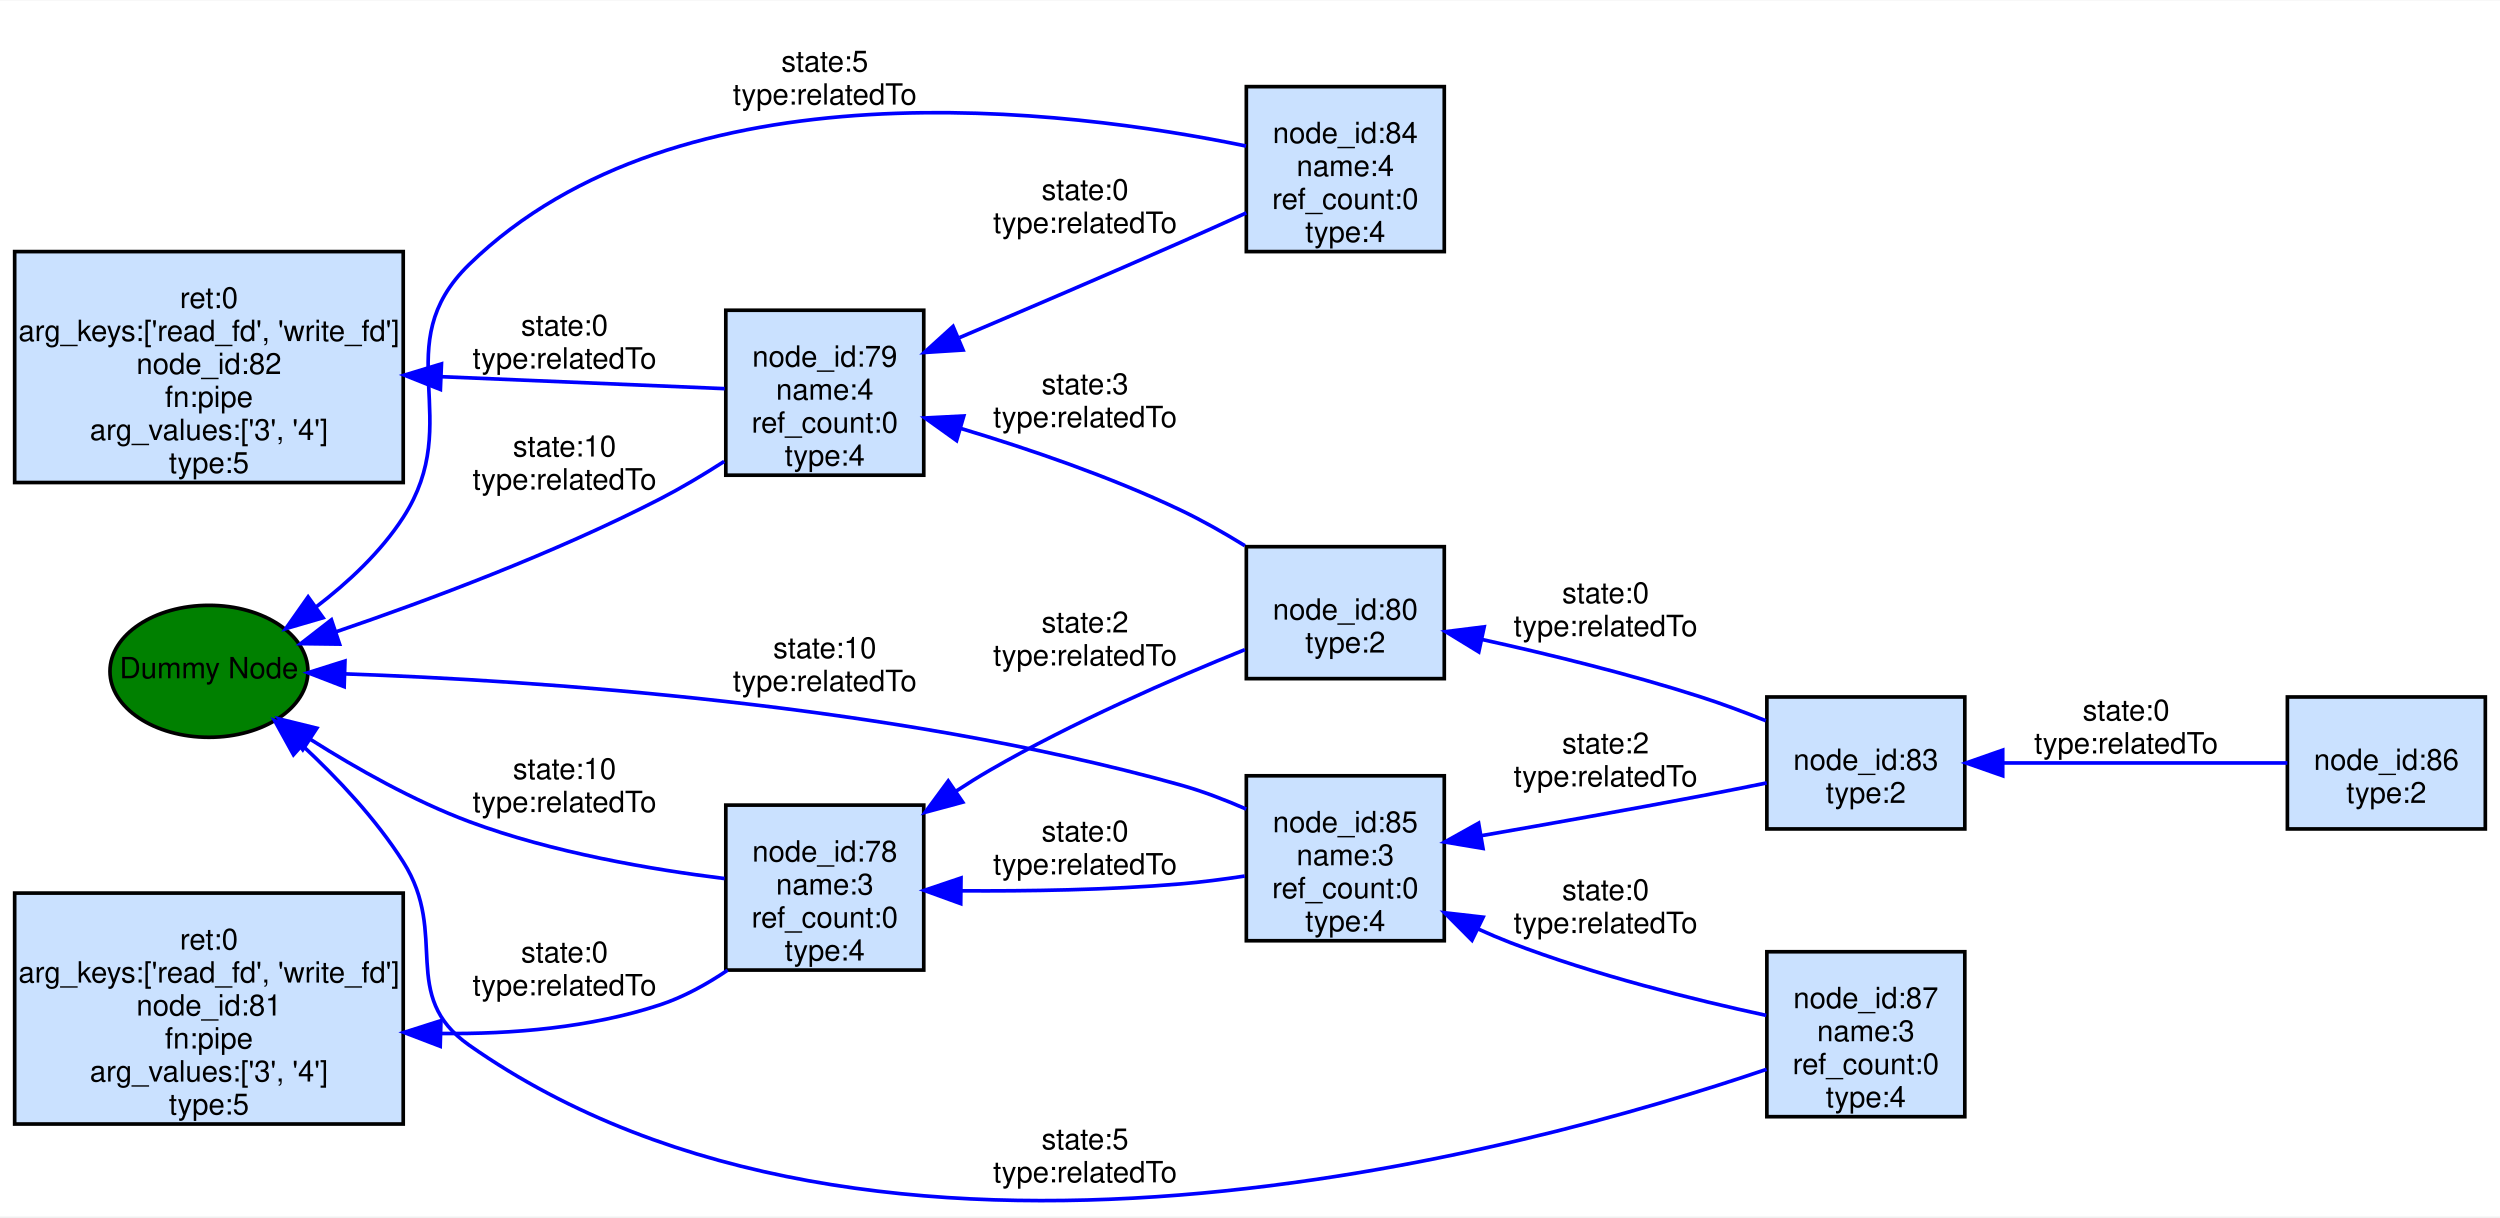
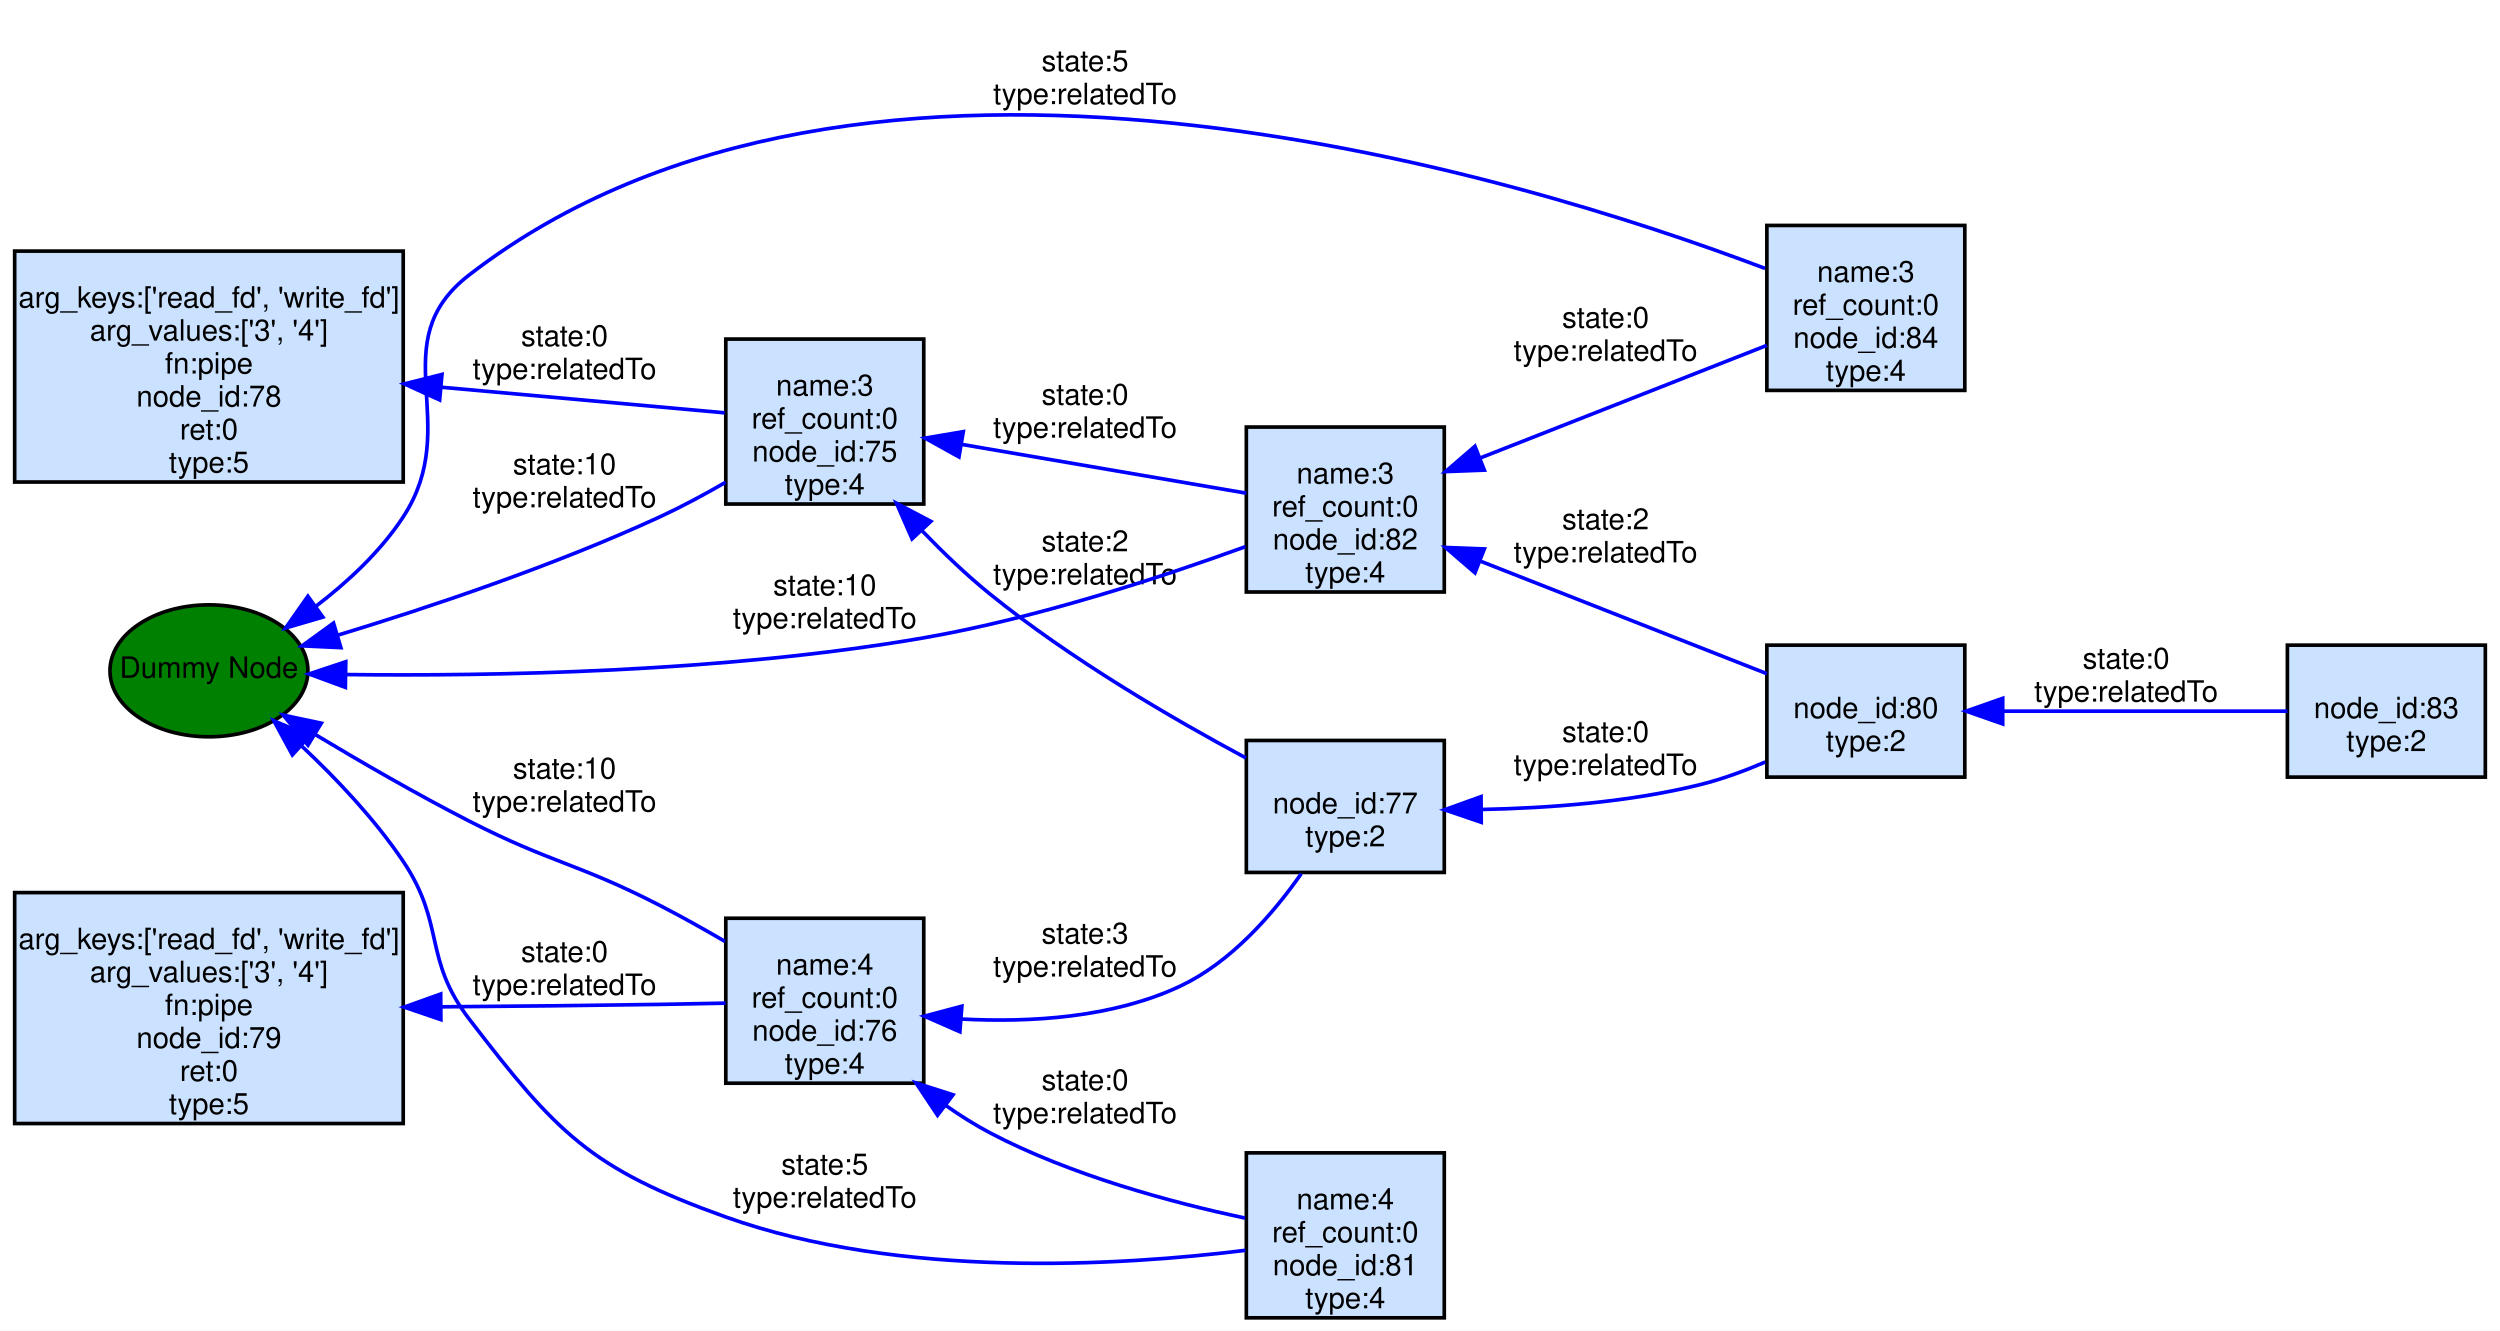
- <svg xmlns="http://www.w3.org/2000/svg" width="682pt" height="332pt" viewBox="0.00 0.00 682.00 331.73">
-   <g id="graph0" class="graph" transform="scale(1 1) rotate(0) translate(4 327.733)">
-     <polygon fill="white" stroke="none" points="-4,4 -4,-327.733 678,-327.733 678,4 -4,4" />
+ <svg xmlns="http://www.w3.org/2000/svg" width="682pt" height="363pt" viewBox="0.00 0.00 682.00 363.00">
+   <g id="graph0" class="graph" transform="scale(1 1) rotate(0) translate(4 359)">
+     <polygon fill="white" stroke="none" points="-4,4 -4,-359 678,-359 678,4 -4,4" />
    <g id="node1" class="node">
-       <polygon fill="#cae1ff" stroke="black" points="248,-108.233 194,-108.233 194,-63.233 248,-63.233 248,-108.233" />
-       <text text-anchor="middle" x="221" y="-92.833" font-family="Helvetica,sans-Serif" font-size="8.00">node_id:78</text>
-       <text text-anchor="middle" x="221" y="-83.833" font-family="Helvetica,sans-Serif" font-size="8.00">name:3</text>
-       <text text-anchor="middle" x="221" y="-74.833" font-family="Helvetica,sans-Serif" font-size="8.00">ref_count:0</text>
-       <text text-anchor="middle" x="221" y="-65.833" font-family="Helvetica,sans-Serif" font-size="8.00">type:4</text>
+       <polygon fill="#cae1ff" stroke="black" points="532,-183 478,-183 478,-147 532,-147 532,-183" />
+       <text text-anchor="middle" x="505" y="-163.1" font-family="Helvetica,sans-Serif" font-size="8.00">node_id:80</text>
+       <text text-anchor="middle" x="505" y="-154.1" font-family="Helvetica,sans-Serif" font-size="8.00">type:2</text>
    </g>
    <g id="node5" class="node">
-       <ellipse fill="green" stroke="black" cx="53" cy="-144.733" rx="27" ry="18" />
-       <text text-anchor="middle" x="53" y="-142.833" font-family="Helvetica,sans-Serif" font-size="8.00">Dummy Node</text>
+       <polygon fill="#cae1ff" stroke="black" points="390,-157 336,-157 336,-121 390,-121 390,-157" />
+       <text text-anchor="middle" x="363" y="-137.1" font-family="Helvetica,sans-Serif" font-size="8.00">node_id:77</text>
+       <text text-anchor="middle" x="363" y="-128.1" font-family="Helvetica,sans-Serif" font-size="8.00">type:2</text>
+     </g>
+     <g id="edge5" class="edge">
+       <path fill="none" stroke="blue" d="M477.568,-151.123C471.907,-148.685 465.862,-146.463 460,-145 440.632,-140.167 418.419,-138.54 400.242,-138.178" />
+       <polygon fill="blue" stroke="blue" points="400.086,-134.676 390.058,-138.096 400.03,-141.676 400.086,-134.676" />
+       <text text-anchor="middle" x="434" y="-156.6" font-family="Helvetica,sans-Serif" font-size="8.00">state:0</text>
+       <text text-anchor="middle" x="434" y="-147.6" font-family="Helvetica,sans-Serif" font-size="8.00">type:relatedTo</text>
+     </g>
+     <g id="node9" class="node">
+       <polygon fill="#cae1ff" stroke="black" points="390,-242.5 336,-242.5 336,-197.5 390,-197.5 390,-242.5" />
+       <text text-anchor="middle" x="363" y="-227.1" font-family="Helvetica,sans-Serif" font-size="8.00">name:3</text>
+       <text text-anchor="middle" x="363" y="-218.1" font-family="Helvetica,sans-Serif" font-size="8.00">ref_count:0</text>
+       <text text-anchor="middle" x="363" y="-209.1" font-family="Helvetica,sans-Serif" font-size="8.00">node_id:82</text>
+       <text text-anchor="middle" x="363" y="-200.1" font-family="Helvetica,sans-Serif" font-size="8.00">type:4</text>
+     </g>
+     <g id="edge7" class="edge">
+       <path fill="none" stroke="blue" d="M477.995,-175.216C456.033,-183.844 424.354,-196.289 399.963,-205.872" />
+       <polygon fill="blue" stroke="blue" points="398.368,-202.738 390.341,-209.652 400.928,-209.253 398.368,-202.738" />
+       <text text-anchor="middle" x="434" y="-214.6" font-family="Helvetica,sans-Serif" font-size="8.00">state:2</text>
+       <text text-anchor="middle" x="434" y="-205.6" font-family="Helvetica,sans-Serif" font-size="8.00">type:relatedTo</text>
+     </g>
+     <g id="node2" class="node">
+       <polygon fill="#cae1ff" stroke="black" points="532,-297.5 478,-297.5 478,-252.5 532,-252.5 532,-297.5" />
+       <text text-anchor="middle" x="505" y="-282.1" font-family="Helvetica,sans-Serif" font-size="8.00">name:3</text>
+       <text text-anchor="middle" x="505" y="-273.1" font-family="Helvetica,sans-Serif" font-size="8.00">ref_count:0</text>
+       <text text-anchor="middle" x="505" y="-264.1" font-family="Helvetica,sans-Serif" font-size="8.00">node_id:84</text>
+       <text text-anchor="middle" x="505" y="-255.1" font-family="Helvetica,sans-Serif" font-size="8.00">type:4</text>
+     </g>
+     <g id="node4" class="node">
+       <ellipse fill="green" stroke="black" cx="53" cy="-176" rx="27" ry="18" />
+       <text text-anchor="middle" x="53" y="-174.1" font-family="Helvetica,sans-Serif" font-size="8.00">Dummy Node</text>
+     </g>
+     <g id="edge4" class="edge">
+       <path fill="none" stroke="blue" d="M477.513,-285.774C410.337,-311.172 231.074,-366.681 124,-284 99.935,-265.417 122.632,-243.452 106,-218 99.842,-208.577 90.885,-200.265 82.135,-193.575" />
+       <polygon fill="blue" stroke="blue" points="84.072,-190.657 73.906,-187.674 79.993,-196.346 84.072,-190.657" />
+       <text text-anchor="middle" x="292" y="-339.6" font-family="Helvetica,sans-Serif" font-size="8.00">state:5</text>
+       <text text-anchor="middle" x="292" y="-330.6" font-family="Helvetica,sans-Serif" font-size="8.00">type:relatedTo</text>
+     </g>
+     <g id="edge1" class="edge">
+       <path fill="none" stroke="blue" d="M477.995,-264.784C456.033,-256.156 424.354,-243.711 399.963,-234.128" />
+       <polygon fill="blue" stroke="blue" points="400.928,-230.747 390.341,-230.348 398.368,-237.262 400.928,-230.747" />
+       <text text-anchor="middle" x="434" y="-269.6" font-family="Helvetica,sans-Serif" font-size="8.00">state:0</text>
+       <text text-anchor="middle" x="434" y="-260.6" font-family="Helvetica,sans-Serif" font-size="8.00">type:relatedTo</text>
+     </g>
+     <g id="node3" class="node">
+       <polygon fill="#cae1ff" stroke="black" points="674,-183 620,-183 620,-147 674,-147 674,-183" />
+       <text text-anchor="middle" x="647" y="-163.1" font-family="Helvetica,sans-Serif" font-size="8.00">node_id:83</text>
+       <text text-anchor="middle" x="647" y="-154.1" font-family="Helvetica,sans-Serif" font-size="8.00">type:2</text>
+     </g>
+     <g id="edge6" class="edge">
+       <path fill="none" stroke="blue" d="M619.995,-165C598.228,-165 566.917,-165 542.615,-165" />
+       <polygon fill="blue" stroke="blue" points="542.341,-161.5 532.341,-165 542.341,-168.5 542.341,-161.5" />
+       <text text-anchor="middle" x="576" y="-176.6" font-family="Helvetica,sans-Serif" font-size="8.00">state:0</text>
+       <text text-anchor="middle" x="576" y="-167.6" font-family="Helvetica,sans-Serif" font-size="8.00">type:relatedTo</text>
+     </g>
+     <g id="node7" class="node">
+       <polygon fill="#cae1ff" stroke="black" points="248,-266.5 194,-266.5 194,-221.5 248,-221.5 248,-266.5" />
+       <text text-anchor="middle" x="221" y="-251.1" font-family="Helvetica,sans-Serif" font-size="8.00">name:3</text>
+       <text text-anchor="middle" x="221" y="-242.1" font-family="Helvetica,sans-Serif" font-size="8.00">ref_count:0</text>
+       <text text-anchor="middle" x="221" y="-233.1" font-family="Helvetica,sans-Serif" font-size="8.00">node_id:75</text>
+       <text text-anchor="middle" x="221" y="-224.1" font-family="Helvetica,sans-Serif" font-size="8.00">type:4</text>
+     </g>
+     <g id="edge12" class="edge">
+       <path fill="none" stroke="blue" d="M335.88,-152.232C315.823,-162.979 287.938,-179.226 266,-197 259.649,-202.145 253.337,-208.186 247.558,-214.191" />
+       <polygon fill="blue" stroke="blue" points="244.813,-212.003 240.562,-221.707 249.937,-216.772 244.813,-212.003" />
+       <text text-anchor="middle" x="292" y="-208.6" font-family="Helvetica,sans-Serif" font-size="8.00">state:2</text>
+       <text text-anchor="middle" x="292" y="-199.6" font-family="Helvetica,sans-Serif" font-size="8.00">type:relatedTo</text>
+     </g>
+     <g id="node8" class="node">
+       <polygon fill="#cae1ff" stroke="black" points="248,-108.5 194,-108.5 194,-63.5 248,-63.5 248,-108.5" />
+       <text text-anchor="middle" x="221" y="-93.1" font-family="Helvetica,sans-Serif" font-size="8.00">name:4</text>
+       <text text-anchor="middle" x="221" y="-84.1" font-family="Helvetica,sans-Serif" font-size="8.00">ref_count:0</text>
+       <text text-anchor="middle" x="221" y="-75.1" font-family="Helvetica,sans-Serif" font-size="8.00">node_id:76</text>
+       <text text-anchor="middle" x="221" y="-66.1" font-family="Helvetica,sans-Serif" font-size="8.00">type:4</text>
+     </g>
+     <g id="edge14" class="edge">
+       <path fill="none" stroke="blue" d="M350.988,-120.671C343.265,-109.65 331.859,-96.531 318,-90 299.624,-81.341 277.008,-80.014 258.343,-81.004" />
+       <polygon fill="blue" stroke="blue" points="257.855,-77.531 248.153,-81.789 258.392,-84.511 257.855,-77.531" />
+       <text text-anchor="middle" x="292" y="-101.6" font-family="Helvetica,sans-Serif" font-size="8.00">state:3</text>
+       <text text-anchor="middle" x="292" y="-92.6" font-family="Helvetica,sans-Serif" font-size="8.00">type:relatedTo</text>
+     </g>
+     <g id="node6" class="node">
+       <polygon fill="#cae1ff" stroke="black" points="390,-44.5 336,-44.5 336,0.5 390,0.5 390,-44.5" />
+       <text text-anchor="middle" x="363" y="-29.1" font-family="Helvetica,sans-Serif" font-size="8.00">name:4</text>
+       <text text-anchor="middle" x="363" y="-20.1" font-family="Helvetica,sans-Serif" font-size="8.00">ref_count:0</text>
+       <text text-anchor="middle" x="363" y="-11.1" font-family="Helvetica,sans-Serif" font-size="8.00">node_id:81</text>
+       <text text-anchor="middle" x="363" y="-2.1" font-family="Helvetica,sans-Serif" font-size="8.00">type:4</text>
+     </g>
+     <g id="edge13" class="edge">
+       <path fill="none" stroke="blue" d="M335.755,-17.912C301.892,-13.717 241.671,-9.954 194,-27 157.002,-40.23 147.938,-49.841 124,-81 111.378,-97.429 117.543,-106.795 106,-124 98.331,-135.431 87.899,-146.456 78.391,-155.39" />
+       <polygon fill="blue" stroke="blue" points="75.757,-153.055 70.703,-162.366 80.461,-158.239 75.757,-153.055" />
+       <text text-anchor="middle" x="221" y="-38.6" font-family="Helvetica,sans-Serif" font-size="8.00">state:5</text>
+       <text text-anchor="middle" x="221" y="-29.6" font-family="Helvetica,sans-Serif" font-size="8.00">type:relatedTo</text>
+     </g>
+     <g id="edge8" class="edge">
+       <path fill="none" stroke="blue" d="M335.655,-26.699C315.73,-30.947 288.12,-38.35 266,-50 261.961,-52.127 257.945,-54.661 254.076,-57.385" />
+       <polygon fill="blue" stroke="blue" points="251.76,-54.748 245.889,-63.567 255.978,-60.334 251.76,-54.748" />
+       <text text-anchor="middle" x="292" y="-61.6" font-family="Helvetica,sans-Serif" font-size="8.00">state:0</text>
+       <text text-anchor="middle" x="292" y="-52.6" font-family="Helvetica,sans-Serif" font-size="8.00">type:relatedTo</text>
+     </g>
+     <g id="edge9" class="edge">
+       <path fill="none" stroke="blue" d="M193.943,-227.436C188.152,-224.087 181.961,-220.753 176,-218 147.223,-204.71 112.984,-193.28 88.114,-185.714" />
+       <polygon fill="blue" stroke="blue" points="88.99,-182.323 78.406,-182.812 86.985,-189.03 88.99,-182.323" />
+       <text text-anchor="middle" x="150" y="-229.6" font-family="Helvetica,sans-Serif" font-size="8.00">state:10</text>
+       <text text-anchor="middle" x="150" y="-220.6" font-family="Helvetica,sans-Serif" font-size="8.00">type:relatedTo</text>
+     </g>
+     <g id="node11" class="node">
+       <polygon fill="#cae1ff" stroke="black" points="106,-290.5 7.10543e-15,-290.5 7.10543e-15,-227.5 106,-227.5 106,-290.5" />
+       <text text-anchor="middle" x="53" y="-275.1" font-family="Helvetica,sans-Serif" font-size="8.00">arg_keys:['read_fd', 'write_fd']</text>
+       <text text-anchor="middle" x="53" y="-266.1" font-family="Helvetica,sans-Serif" font-size="8.00">arg_values:['3', '4']</text>
+       <text text-anchor="middle" x="53" y="-257.1" font-family="Helvetica,sans-Serif" font-size="8.00">fn:pipe</text>
+       <text text-anchor="middle" x="53" y="-248.1" font-family="Helvetica,sans-Serif" font-size="8.00">node_id:78</text>
+       <text text-anchor="middle" x="53" y="-239.1" font-family="Helvetica,sans-Serif" font-size="8.00">ret:0</text>
+       <text text-anchor="middle" x="53" y="-230.1" font-family="Helvetica,sans-Serif" font-size="8.00">type:5</text>
+     </g>
+     <g id="edge10" class="edge">
+       <path fill="none" stroke="blue" d="M193.697,-246.377C172.944,-248.252 143.134,-250.946 116.376,-253.364" />
+       <polygon fill="blue" stroke="blue" points="115.94,-249.889 106.296,-254.274 116.57,-256.86 115.94,-249.889" />
+       <text text-anchor="middle" x="150" y="-264.6" font-family="Helvetica,sans-Serif" font-size="8.00">state:0</text>
+       <text text-anchor="middle" x="150" y="-255.6" font-family="Helvetica,sans-Serif" font-size="8.00">type:relatedTo</text>
+     </g>
+     <g id="edge11" class="edge">
+       <path fill="none" stroke="blue" d="M193.757,-102.185C187.979,-105.557 181.839,-108.997 176,-112 153.528,-123.559 146.495,-123.484 124,-135 109.877,-142.23 94.628,-151.037 81.979,-158.632" />
+       <polygon fill="blue" stroke="blue" points="80.016,-155.729 73.281,-163.909 83.647,-161.714 80.016,-155.729" />
+       <text text-anchor="middle" x="150" y="-146.6" font-family="Helvetica,sans-Serif" font-size="8.00">state:10</text>
+       <text text-anchor="middle" x="150" y="-137.6" font-family="Helvetica,sans-Serif" font-size="8.00">type:relatedTo</text>
+     </g>
+     <g id="node10" class="node">
+       <polygon fill="#cae1ff" stroke="black" points="106,-115.5 7.10543e-15,-115.5 7.10543e-15,-52.5 106,-52.5 106,-115.5" />
+       <text text-anchor="middle" x="53" y="-100.1" font-family="Helvetica,sans-Serif" font-size="8.00">arg_keys:['read_fd', 'write_fd']</text>
+       <text text-anchor="middle" x="53" y="-91.1" font-family="Helvetica,sans-Serif" font-size="8.00">arg_values:['3', '4']</text>
+       <text text-anchor="middle" x="53" y="-82.1" font-family="Helvetica,sans-Serif" font-size="8.00">fn:pipe</text>
+       <text text-anchor="middle" x="53" y="-73.1" font-family="Helvetica,sans-Serif" font-size="8.00">node_id:79</text>
+       <text text-anchor="middle" x="53" y="-64.1" font-family="Helvetica,sans-Serif" font-size="8.00">ret:0</text>
+       <text text-anchor="middle" x="53" y="-55.1" font-family="Helvetica,sans-Serif" font-size="8.00">type:5</text>
    </g>
    <g id="edge3" class="edge">
-       <path fill="none" stroke="blue" d="M193.676,-88.197C174.007,-90.624 146.715,-95.246 124,-103.733 108.925,-109.366 93.361,-118.139 80.749,-126.126" />
-       <polygon fill="blue" stroke="blue" points="78.597,-123.351 72.136,-131.748 82.423,-129.213 78.597,-123.351" />
-       <text text-anchor="middle" x="150" y="-115.333" font-family="Helvetica,sans-Serif" font-size="8.00">state:10</text>
-       <text text-anchor="middle" x="150" y="-106.333" font-family="Helvetica,sans-Serif" font-size="8.00">type:relatedTo</text>
+       <path fill="none" stroke="blue" d="M193.943,-85.345C188.043,-85.214 181.806,-85.09 176,-85 156.612,-84.7 135.488,-84.487 116.351,-84.337" />
+       <polygon fill="blue" stroke="blue" points="116.272,-80.836 106.246,-84.262 116.22,-87.836 116.272,-80.836" />
+       <text text-anchor="middle" x="150" y="-96.6" font-family="Helvetica,sans-Serif" font-size="8.00">state:0</text>
+       <text text-anchor="middle" x="150" y="-87.6" font-family="Helvetica,sans-Serif" font-size="8.00">type:relatedTo</text>
    </g>
-     <g id="node10" class="node">
-       <polygon fill="#cae1ff" stroke="black" points="106,-84.233 7.10543e-15,-84.233 7.10543e-15,-21.233 106,-21.233 106,-84.233" />
-       <text text-anchor="middle" x="53" y="-68.833" font-family="Helvetica,sans-Serif" font-size="8.00">ret:0</text>
-       <text text-anchor="middle" x="53" y="-59.833" font-family="Helvetica,sans-Serif" font-size="8.00">arg_keys:['read_fd', 'write_fd']</text>
-       <text text-anchor="middle" x="53" y="-50.833" font-family="Helvetica,sans-Serif" font-size="8.00">node_id:81</text>
-       <text text-anchor="middle" x="53" y="-41.833" font-family="Helvetica,sans-Serif" font-size="8.00">fn:pipe</text>
-       <text text-anchor="middle" x="53" y="-32.833" font-family="Helvetica,sans-Serif" font-size="8.00">arg_values:['3', '4']</text>
-       <text text-anchor="middle" x="53" y="-23.833" font-family="Helvetica,sans-Serif" font-size="8.00">type:5</text>
-     </g>
-     <g id="edge13" class="edge">
-       <path fill="none" stroke="blue" d="M194.493,-63.203C188.765,-59.326 182.459,-55.863 176,-53.733 157.157,-47.52 135.769,-45.72 116.222,-45.935" />
-       <polygon fill="blue" stroke="blue" points="116.088,-42.438 106.191,-46.219 116.286,-49.435 116.088,-42.438" />
-       <text text-anchor="middle" x="150" y="-65.333" font-family="Helvetica,sans-Serif" font-size="8.00">state:0</text>
-       <text text-anchor="middle" x="150" y="-56.333" font-family="Helvetica,sans-Serif" font-size="8.00">type:relatedTo</text>
-     </g>
-     <g id="node2" class="node">
-       <polygon fill="#cae1ff" stroke="black" points="390,-178.733 336,-178.733 336,-142.733 390,-142.733 390,-178.733" />
-       <text text-anchor="middle" x="363" y="-158.833" font-family="Helvetica,sans-Serif" font-size="8.00">node_id:80</text>
-       <text text-anchor="middle" x="363" y="-149.833" font-family="Helvetica,sans-Serif" font-size="8.00">type:2</text>
-     </g>
-     <g id="edge4" class="edge">
-       <path fill="none" stroke="blue" d="M335.608,-150.645C315.905,-142.705 288.598,-130.821 266,-117.733 262.966,-115.976 259.886,-114.055 256.838,-112.055" />
-       <polygon fill="blue" stroke="blue" points="258.626,-109.038 248.396,-106.281 254.674,-114.816 258.626,-109.038" />
-       <text text-anchor="middle" x="292" y="-155.333" font-family="Helvetica,sans-Serif" font-size="8.00">state:2</text>
-       <text text-anchor="middle" x="292" y="-146.333" font-family="Helvetica,sans-Serif" font-size="8.00">type:relatedTo</text>
-     </g>
-     <g id="node3" class="node">
-       <polygon fill="#cae1ff" stroke="black" points="248,-243.233 194,-243.233 194,-198.233 248,-198.233 248,-243.233" />
-       <text text-anchor="middle" x="221" y="-227.833" font-family="Helvetica,sans-Serif" font-size="8.00">node_id:79</text>
-       <text text-anchor="middle" x="221" y="-218.833" font-family="Helvetica,sans-Serif" font-size="8.00">name:4</text>
-       <text text-anchor="middle" x="221" y="-209.833" font-family="Helvetica,sans-Serif" font-size="8.00">ref_count:0</text>
-       <text text-anchor="middle" x="221" y="-200.833" font-family="Helvetica,sans-Serif" font-size="8.00">type:4</text>
-     </g>
-     <g id="edge8" class="edge">
-       <path fill="none" stroke="blue" d="M335.606,-178.992C329.942,-182.491 323.886,-185.931 318,-188.733 298.86,-197.843 276.437,-205.474 258.077,-210.997" />
-       <polygon fill="blue" stroke="blue" points="256.957,-207.677 248.342,-213.844 258.922,-214.396 256.957,-207.677" />
-       <text text-anchor="middle" x="292" y="-220.333" font-family="Helvetica,sans-Serif" font-size="8.00">state:3</text>
-       <text text-anchor="middle" x="292" y="-211.333" font-family="Helvetica,sans-Serif" font-size="8.00">type:relatedTo</text>
-     </g>
-     <g id="edge5" class="edge">
-       <path fill="none" stroke="blue" d="M193.561,-201.996C187.9,-198.36 181.857,-194.747 176,-191.733 147.263,-176.946 112.753,-164.069 87.781,-155.551" />
-       <polygon fill="blue" stroke="blue" points="88.636,-152.146 78.042,-152.285 86.41,-158.783 88.636,-152.146" />
-       <text text-anchor="middle" x="150" y="-203.333" font-family="Helvetica,sans-Serif" font-size="8.00">state:10</text>
-       <text text-anchor="middle" x="150" y="-194.333" font-family="Helvetica,sans-Serif" font-size="8.00">type:relatedTo</text>
-     </g>
-     <g id="node7" class="node">
-       <polygon fill="#cae1ff" stroke="black" points="106,-259.233 7.10543e-15,-259.233 7.10543e-15,-196.233 106,-196.233 106,-259.233" />
-       <text text-anchor="middle" x="53" y="-243.833" font-family="Helvetica,sans-Serif" font-size="8.00">ret:0</text>
-       <text text-anchor="middle" x="53" y="-234.833" font-family="Helvetica,sans-Serif" font-size="8.00">arg_keys:['read_fd', 'write_fd']</text>
-       <text text-anchor="middle" x="53" y="-225.833" font-family="Helvetica,sans-Serif" font-size="8.00">node_id:82</text>
-       <text text-anchor="middle" x="53" y="-216.833" font-family="Helvetica,sans-Serif" font-size="8.00">fn:pipe</text>
-       <text text-anchor="middle" x="53" y="-207.833" font-family="Helvetica,sans-Serif" font-size="8.00">arg_values:['3', '4']</text>
-       <text text-anchor="middle" x="53" y="-198.833" font-family="Helvetica,sans-Serif" font-size="8.00">type:5</text>
+     <g id="edge15" class="edge">
+       <path fill="none" stroke="blue" d="M335.742,-209.868C312.928,-201.569 278.8,-190.354 248,-185 193.685,-175.558 129.611,-174.506 90.402,-174.978" />
+       <polygon fill="blue" stroke="blue" points="90.214,-171.48 80.271,-175.141 90.326,-178.48 90.214,-171.48" />
+       <text text-anchor="middle" x="221" y="-196.6" font-family="Helvetica,sans-Serif" font-size="8.00">state:10</text>
+       <text text-anchor="middle" x="221" y="-187.6" font-family="Helvetica,sans-Serif" font-size="8.00">type:relatedTo</text>
    </g>
    <g id="edge2" class="edge">
-       <path fill="none" stroke="blue" d="M193.697,-221.842C172.944,-222.717 143.134,-223.975 116.376,-225.103" />
-       <polygon fill="blue" stroke="blue" points="116.139,-221.61 106.296,-225.528 116.434,-228.603 116.139,-221.61" />
-       <text text-anchor="middle" x="150" y="-236.333" font-family="Helvetica,sans-Serif" font-size="8.00">state:0</text>
-       <text text-anchor="middle" x="150" y="-227.333" font-family="Helvetica,sans-Serif" font-size="8.00">type:relatedTo</text>
-     </g>
-     <g id="node4" class="node">
-       <polygon fill="#cae1ff" stroke="black" points="390,-116.233 336,-116.233 336,-71.233 390,-71.233 390,-116.233" />
-       <text text-anchor="middle" x="363" y="-100.833" font-family="Helvetica,sans-Serif" font-size="8.00">node_id:85</text>
-       <text text-anchor="middle" x="363" y="-91.833" font-family="Helvetica,sans-Serif" font-size="8.00">name:3</text>
-       <text text-anchor="middle" x="363" y="-82.833" font-family="Helvetica,sans-Serif" font-size="8.00">ref_count:0</text>
-       <text text-anchor="middle" x="363" y="-73.833" font-family="Helvetica,sans-Serif" font-size="8.00">type:4</text>
-     </g>
-     <g id="edge11" class="edge">
-       <path fill="none" stroke="blue" d="M335.552,-88.879C329.786,-88.002 323.704,-87.214 318,-86.733 298.285,-85.071 276.213,-84.736 258.208,-84.854" />
-       <polygon fill="blue" stroke="blue" points="258.085,-81.355 248.126,-84.969 258.165,-88.354 258.085,-81.355" />
-       <text text-anchor="middle" x="292" y="-98.333" font-family="Helvetica,sans-Serif" font-size="8.00">state:0</text>
-       <text text-anchor="middle" x="292" y="-89.333" font-family="Helvetica,sans-Serif" font-size="8.00">type:relatedTo</text>
-     </g>
-     <g id="edge12" class="edge">
-       <path fill="none" stroke="blue" d="M335.971,-107.148C330.179,-109.683 323.98,-112.06 318,-113.733 238.755,-135.912 141.819,-142.234 90.285,-144.029" />
-       <polygon fill="blue" stroke="blue" points="89.886,-140.539 80,-144.347 90.103,-147.536 89.886,-140.539" />
-       <text text-anchor="middle" x="221" y="-148.333" font-family="Helvetica,sans-Serif" font-size="8.00">state:10</text>
-       <text text-anchor="middle" x="221" y="-139.333" font-family="Helvetica,sans-Serif" font-size="8.00">type:relatedTo</text>
-     </g>
-     <g id="node6" class="node">
-       <polygon fill="#cae1ff" stroke="black" points="532,-68.233 478,-68.233 478,-23.233 532,-23.233 532,-68.233" />
-       <text text-anchor="middle" x="505" y="-52.833" font-family="Helvetica,sans-Serif" font-size="8.00">node_id:87</text>
-       <text text-anchor="middle" x="505" y="-43.833" font-family="Helvetica,sans-Serif" font-size="8.00">name:3</text>
-       <text text-anchor="middle" x="505" y="-34.833" font-family="Helvetica,sans-Serif" font-size="8.00">ref_count:0</text>
-       <text text-anchor="middle" x="505" y="-25.833" font-family="Helvetica,sans-Serif" font-size="8.00">type:4</text>
-     </g>
-     <g id="edge14" class="edge">
-       <path fill="none" stroke="blue" d="M477.83,-50.864C458.239,-55.106 430.977,-61.868 408,-70.733 405.118,-71.845 402.18,-73.097 399.258,-74.427" />
-       <polygon fill="blue" stroke="blue" points="397.552,-71.365 390.073,-78.869 400.599,-77.666 397.552,-71.365" />
-       <text text-anchor="middle" x="434" y="-82.333" font-family="Helvetica,sans-Serif" font-size="8.00">state:0</text>
-       <text text-anchor="middle" x="434" y="-73.333" font-family="Helvetica,sans-Serif" font-size="8.00">type:relatedTo</text>
-     </g>
-     <g id="edge10" class="edge">
-       <path fill="none" stroke="blue" d="M477.939,-36.164C411.763,-13.671 234.652,35.036 124,-42.733 104.677,-56.314 118.655,-72.791 106,-92.733 98.551,-104.471 88.031,-115.632 78.4,-124.583" />
-       <polygon fill="blue" stroke="blue" points="76.06,-121.979 70.942,-131.256 80.728,-127.196 76.06,-121.979" />
-       <text text-anchor="middle" x="292" y="-14.333" font-family="Helvetica,sans-Serif" font-size="8.00">state:5</text>
-       <text text-anchor="middle" x="292" y="-5.333" font-family="Helvetica,sans-Serif" font-size="8.00">type:relatedTo</text>
-     </g>
-     <g id="node8" class="node">
-       <polygon fill="#cae1ff" stroke="black" points="532,-137.733 478,-137.733 478,-101.733 532,-101.733 532,-137.733" />
-       <text text-anchor="middle" x="505" y="-117.833" font-family="Helvetica,sans-Serif" font-size="8.00">node_id:83</text>
-       <text text-anchor="middle" x="505" y="-108.833" font-family="Helvetica,sans-Serif" font-size="8.00">type:2</text>
-     </g>
-     <g id="edge9" class="edge">
-       <path fill="none" stroke="blue" d="M477.718,-131.25C471.942,-133.566 465.813,-135.86 460,-137.733 440.546,-144.002 418.384,-149.422 400.259,-153.423" />
-       <polygon fill="blue" stroke="blue" points="399.414,-150.024 390.376,-155.553 400.889,-156.867 399.414,-150.024" />
-       <text text-anchor="middle" x="434" y="-163.333" font-family="Helvetica,sans-Serif" font-size="8.00">state:0</text>
-       <text text-anchor="middle" x="434" y="-154.333" font-family="Helvetica,sans-Serif" font-size="8.00">type:relatedTo</text>
-     </g>
-     <g id="edge1" class="edge">
-       <path fill="none" stroke="blue" d="M477.964,-114.289C472.063,-113.088 465.821,-111.844 460,-110.733 440.264,-106.968 418.191,-103.039 400.19,-99.909" />
-       <polygon fill="blue" stroke="blue" points="400.561,-96.421 390.111,-98.165 399.368,-103.318 400.561,-96.421" />
-       <text text-anchor="middle" x="434" y="-122.333" font-family="Helvetica,sans-Serif" font-size="8.00">state:2</text>
-       <text text-anchor="middle" x="434" y="-113.333" font-family="Helvetica,sans-Serif" font-size="8.00">type:relatedTo</text>
-     </g>
-     <g id="node9" class="node">
-       <polygon fill="#cae1ff" stroke="black" points="674,-137.733 620,-137.733 620,-101.733 674,-101.733 674,-137.733" />
-       <text text-anchor="middle" x="647" y="-117.833" font-family="Helvetica,sans-Serif" font-size="8.00">node_id:86</text>
-       <text text-anchor="middle" x="647" y="-108.833" font-family="Helvetica,sans-Serif" font-size="8.00">type:2</text>
-     </g>
-     <g id="edge6" class="edge">
-       <path fill="none" stroke="blue" d="M619.995,-119.733C598.228,-119.733 566.917,-119.733 542.615,-119.733" />
-       <polygon fill="blue" stroke="blue" points="542.341,-116.233 532.341,-119.733 542.341,-123.233 542.341,-116.233" />
-       <text text-anchor="middle" x="576" y="-131.333" font-family="Helvetica,sans-Serif" font-size="8.00">state:0</text>
-       <text text-anchor="middle" x="576" y="-122.333" font-family="Helvetica,sans-Serif" font-size="8.00">type:relatedTo</text>
-     </g>
-     <g id="node11" class="node">
-       <polygon fill="#cae1ff" stroke="black" points="390,-304.233 336,-304.233 336,-259.233 390,-259.233 390,-304.233" />
-       <text text-anchor="middle" x="363" y="-288.833" font-family="Helvetica,sans-Serif" font-size="8.00">node_id:84</text>
-       <text text-anchor="middle" x="363" y="-279.833" font-family="Helvetica,sans-Serif" font-size="8.00">name:4</text>
-       <text text-anchor="middle" x="363" y="-270.833" font-family="Helvetica,sans-Serif" font-size="8.00">ref_count:0</text>
-       <text text-anchor="middle" x="363" y="-261.833" font-family="Helvetica,sans-Serif" font-size="8.00">type:4</text>
-     </g>
-     <g id="edge15" class="edge">
-       <path fill="none" stroke="blue" d="M335.986,-269.789C330.084,-267.113 323.836,-264.305 318,-261.733 298.131,-252.976 275.832,-243.435 257.73,-235.762" />
-       <polygon fill="blue" stroke="blue" points="258.72,-232.381 248.147,-231.709 255.993,-238.828 258.72,-232.381" />
-       <text text-anchor="middle" x="292" y="-273.333" font-family="Helvetica,sans-Serif" font-size="8.00">state:0</text>
-       <text text-anchor="middle" x="292" y="-264.333" font-family="Helvetica,sans-Serif" font-size="8.00">type:relatedTo</text>
-     </g>
-     <g id="edge7" class="edge">
-       <path fill="none" stroke="blue" d="M335.917,-288.03C287.015,-298.123 181.332,-311.547 124,-255.733 101.291,-233.626 123.19,-213.359 106,-186.733 99.894,-177.276 90.95,-168.956 82.195,-162.269" />
-       <polygon fill="blue" stroke="blue" points="84.126,-159.347 73.957,-156.374 80.053,-165.04 84.126,-159.347" />
-       <text text-anchor="middle" x="221" y="-308.333" font-family="Helvetica,sans-Serif" font-size="8.00">state:5</text>
-       <text text-anchor="middle" x="221" y="-299.333" font-family="Helvetica,sans-Serif" font-size="8.00">type:relatedTo</text>
+       <path fill="none" stroke="blue" d="M335.995,-224.458C314.131,-228.206 282.636,-233.605 258.289,-237.779" />
+       <polygon fill="blue" stroke="blue" points="257.605,-234.345 248.341,-239.484 258.788,-241.244 257.605,-234.345" />
+       <text text-anchor="middle" x="292" y="-248.6" font-family="Helvetica,sans-Serif" font-size="8.00">state:0</text>
+       <text text-anchor="middle" x="292" y="-239.6" font-family="Helvetica,sans-Serif" font-size="8.00">type:relatedTo</text>
    </g>
  </g>
</svg>
